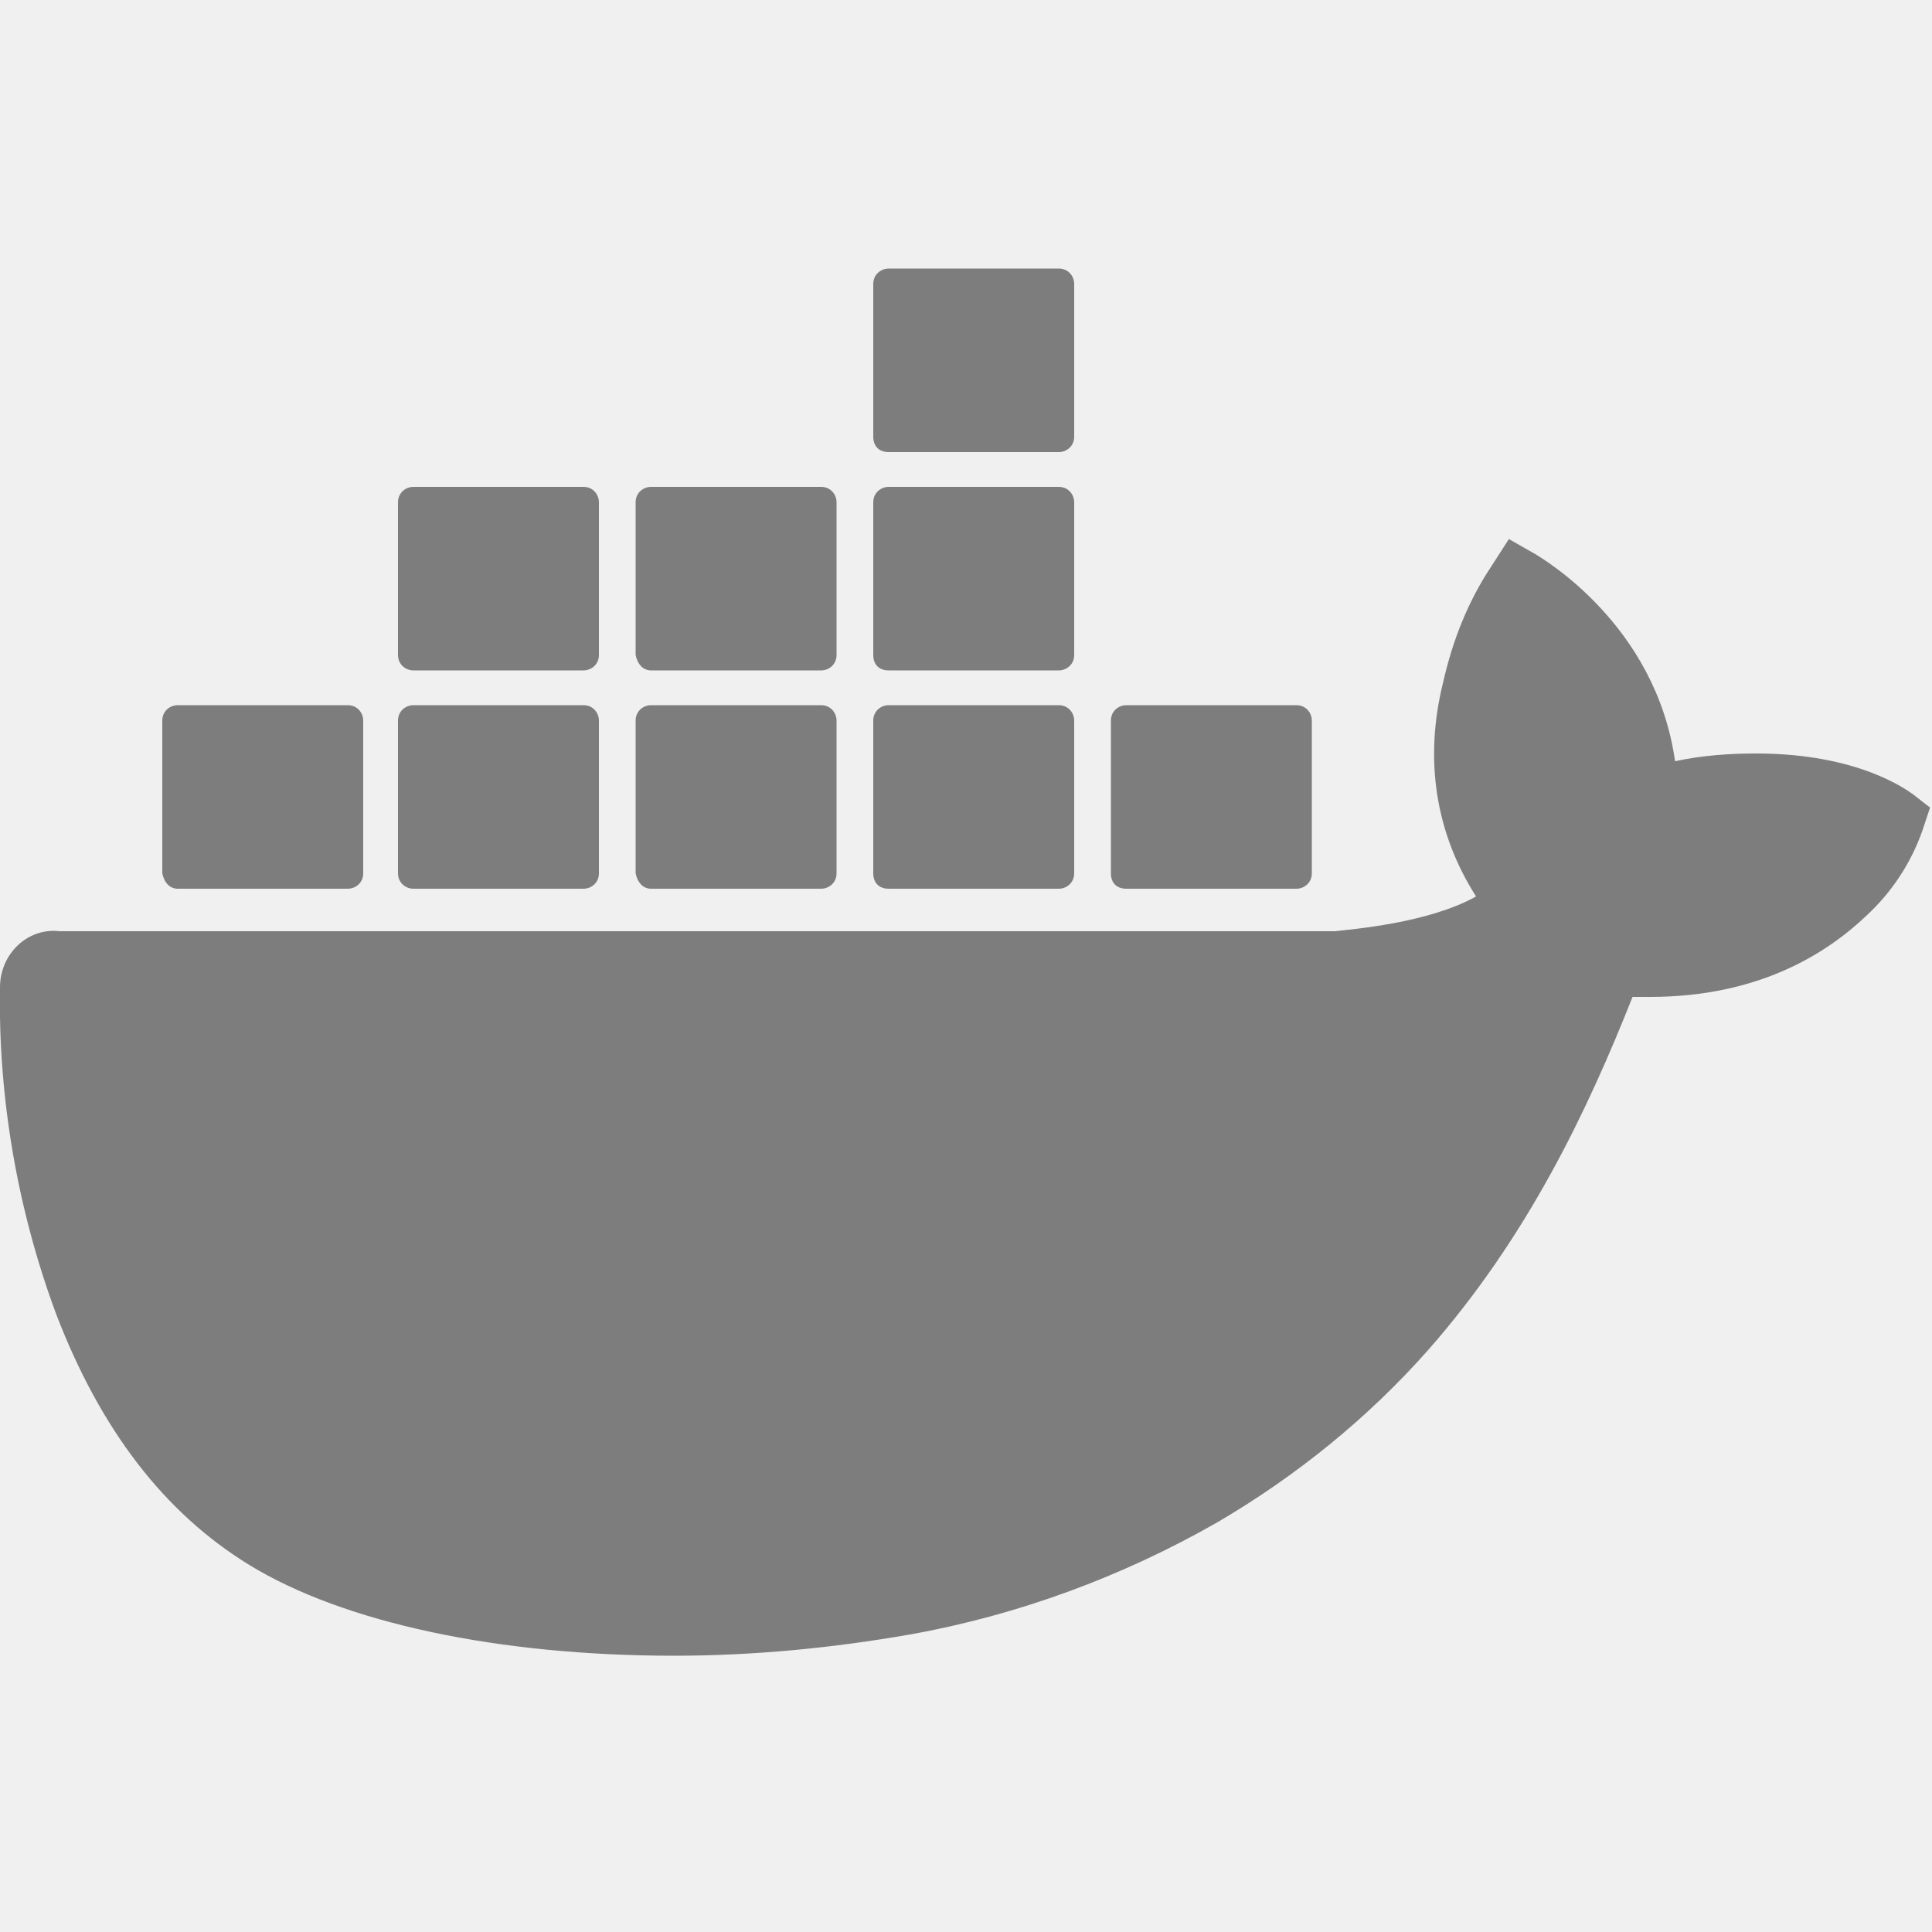
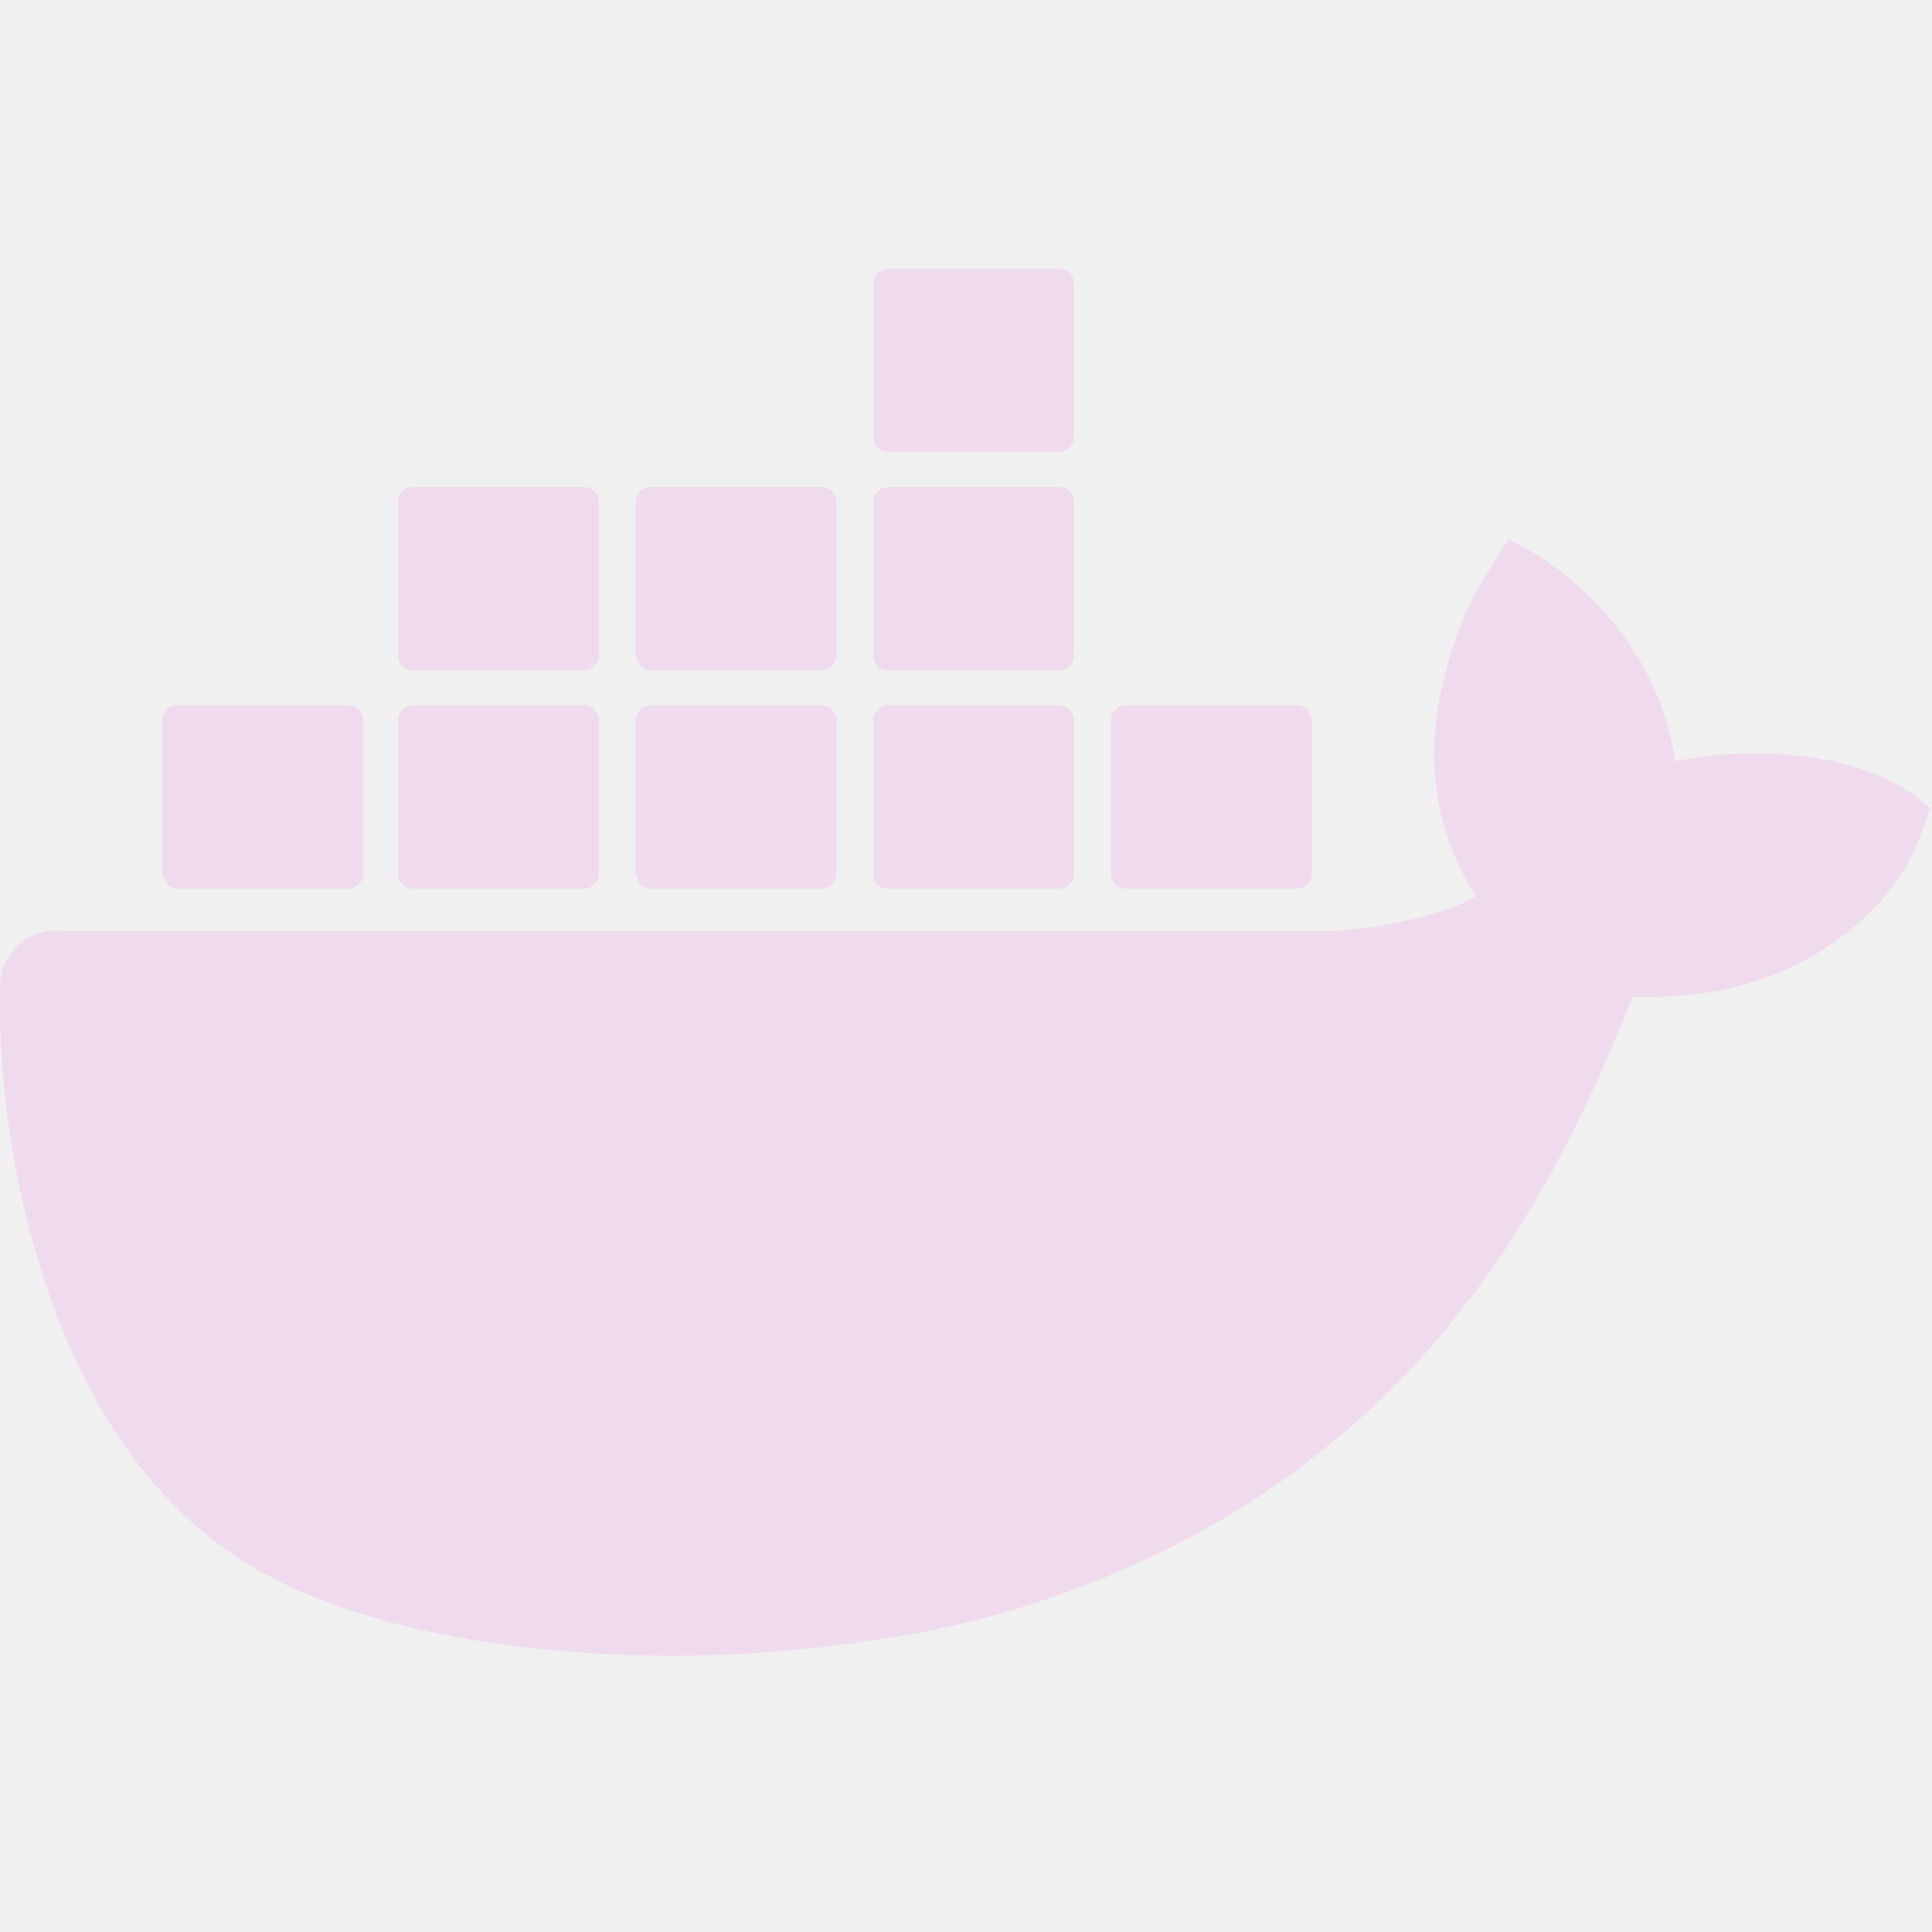
<svg xmlns="http://www.w3.org/2000/svg" fill="none" viewBox="0 0 100 100">
-   <g fill="#7D7D7D" clip-path="url(#a)">
+   <g fill="#f0dbee" clip-path="url(#a)">
    <path d="M99 41.1c-.3-.2-2.8-2.1-8.1-2.1-1.4 0-2.8.1-4.2.4-1-7.1-6.9-10.5-7.2-10.7l-1.4-.8-.9 1.4c-1.2 1.8-2 3.8-2.5 6-1 4-.4 7.8 1.7 11.1-2.5 1.4-6.5 1.7-7.3 1.8h-66C1.4 48 0 49.4 0 51.1-.1 56.8.9 62.6 2.9 68c2.3 6 5.6 10.3 10 13 4.9 3 12.9 4.7 22 4.7 4.1 0 8.2-.4 12.2-1.1 5.6-1 11-3 15.9-5.8 4.1-2.4 7.8-5.4 10.9-8.9 5.2-5.9 8.3-12.5 10.6-18.3h.9c5.7 0 9.2-2.3 11.2-4.2 1.3-1.2 2.3-2.7 2.9-4.4l.4-1.2z" />
    <path d="M9.2 46H18c.4 0 .8-.3.8-.8v-7.9c0-.4-.3-.8-.8-.8H9.2c-.4 0-.8.3-.8.8v7.9c.1.5.4.8.8.8m12.2 0h8.8c.4 0 .8-.3.8-.8v-7.9c0-.4-.3-.8-.8-.8h-8.8c-.4 0-.8.3-.8.8v7.9c0 .5.4.8.8.8m12.3 0h8.8c.4 0 .8-.3.8-.8v-7.9c0-.4-.3-.8-.8-.8h-8.8c-.4 0-.8.3-.8.8v7.9c.1.5.4.8.8.8M46 46h8.8c.4 0 .8-.3.8-.8v-7.9c0-.4-.3-.8-.8-.8H46c-.4 0-.8.3-.8.8v7.9c0 .5.3.8.8.8M21.4 34.7h8.8c.4 0 .8-.3.8-.8V26c0-.4-.3-.8-.8-.8h-8.8c-.4 0-.8.3-.8.8v7.9c0 .5.4.8.8.8m12.3 0h8.8c.4 0 .8-.3.8-.8V26c0-.4-.3-.8-.8-.8h-8.8c-.4 0-.8.3-.8.8v7.9c.1.5.4.8.8.8m12.3 0h8.8c.4 0 .8-.3.8-.8V26c0-.4-.3-.8-.8-.8H46c-.4 0-.8.3-.8.8v7.9c0 .5.3.8.8.8m0-11.3h8.8c.4 0 .8-.3.8-.8v-7.9c0-.4-.3-.8-.8-.8H46c-.4 0-.8.3-.8.8v7.9c0 .5.3.8.8.8M58.3 46h8.8c.4 0 .8-.3.8-.8v-7.9c0-.4-.3-.8-.8-.8h-8.8c-.4 0-.8.3-.8.8v7.9c0 .5.3.8.8.8" />
  </g>
  <defs>
    <clipPath id="a">
      <path fill="#fff" d="M0 0h100v100H0z" />
    </clipPath>
  </defs>
</svg>
